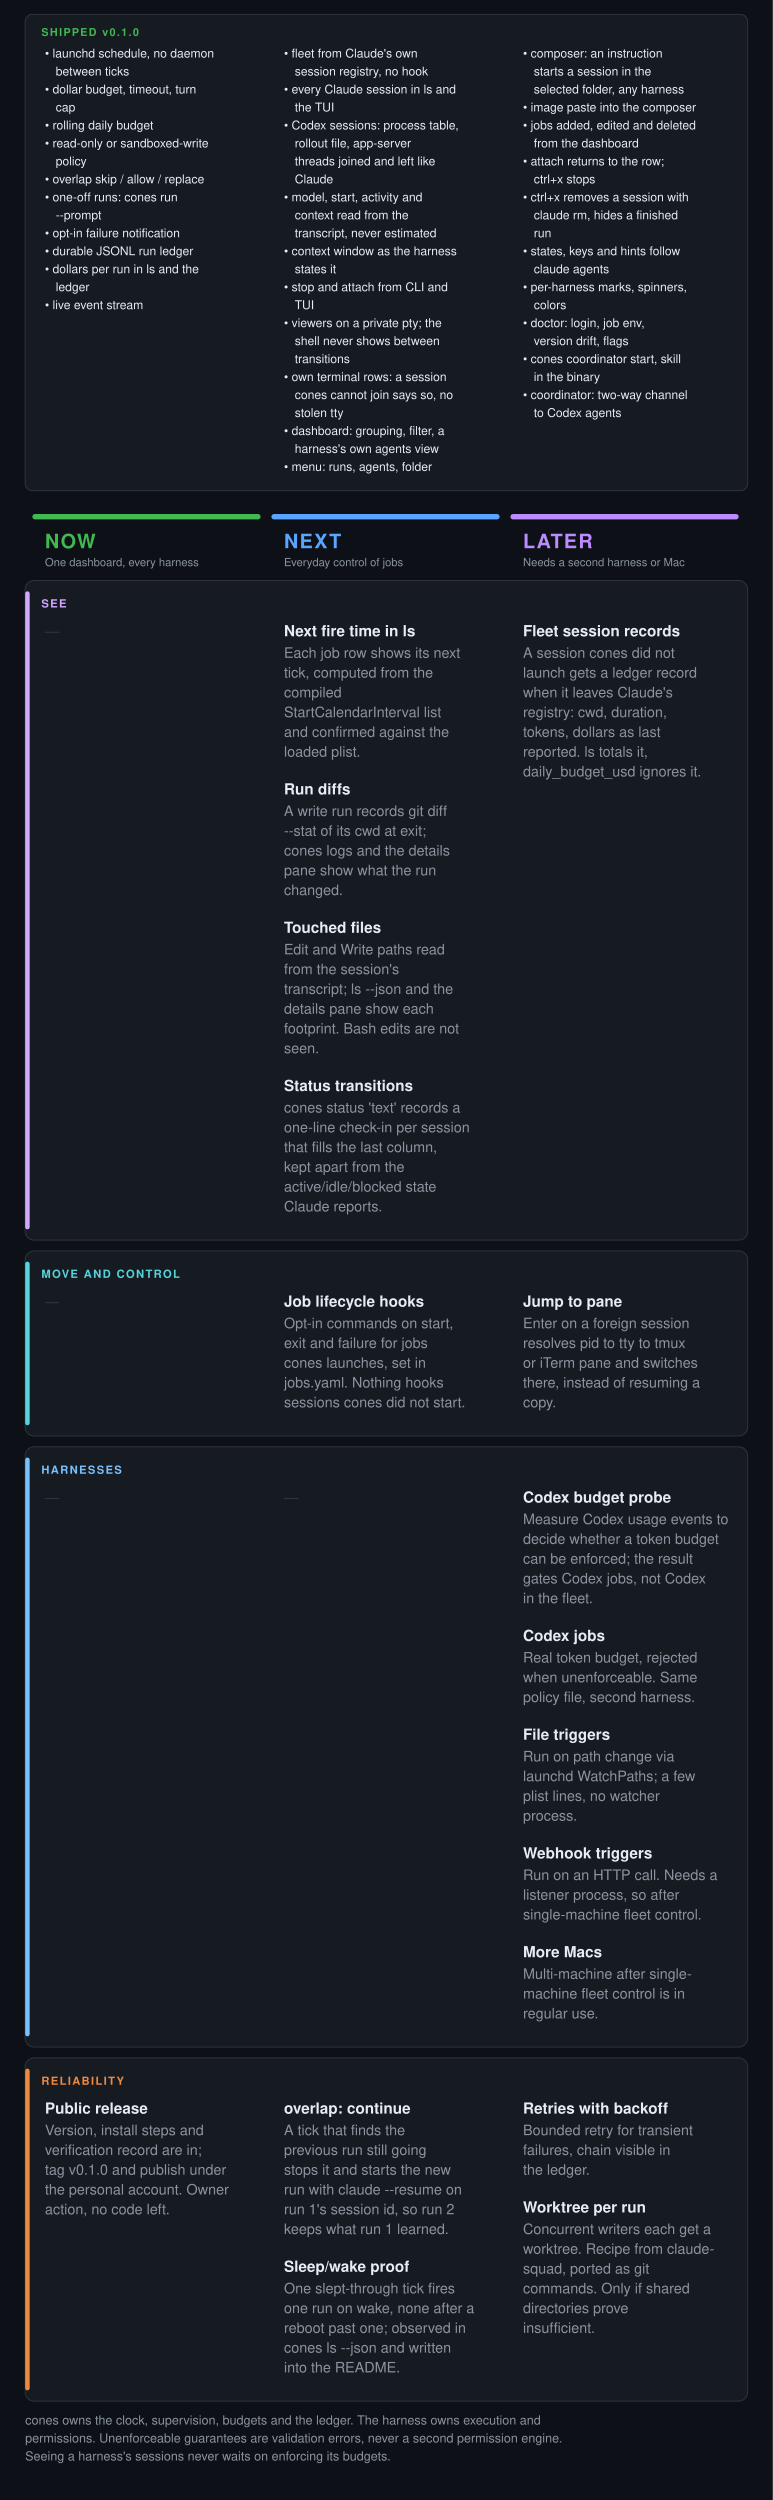
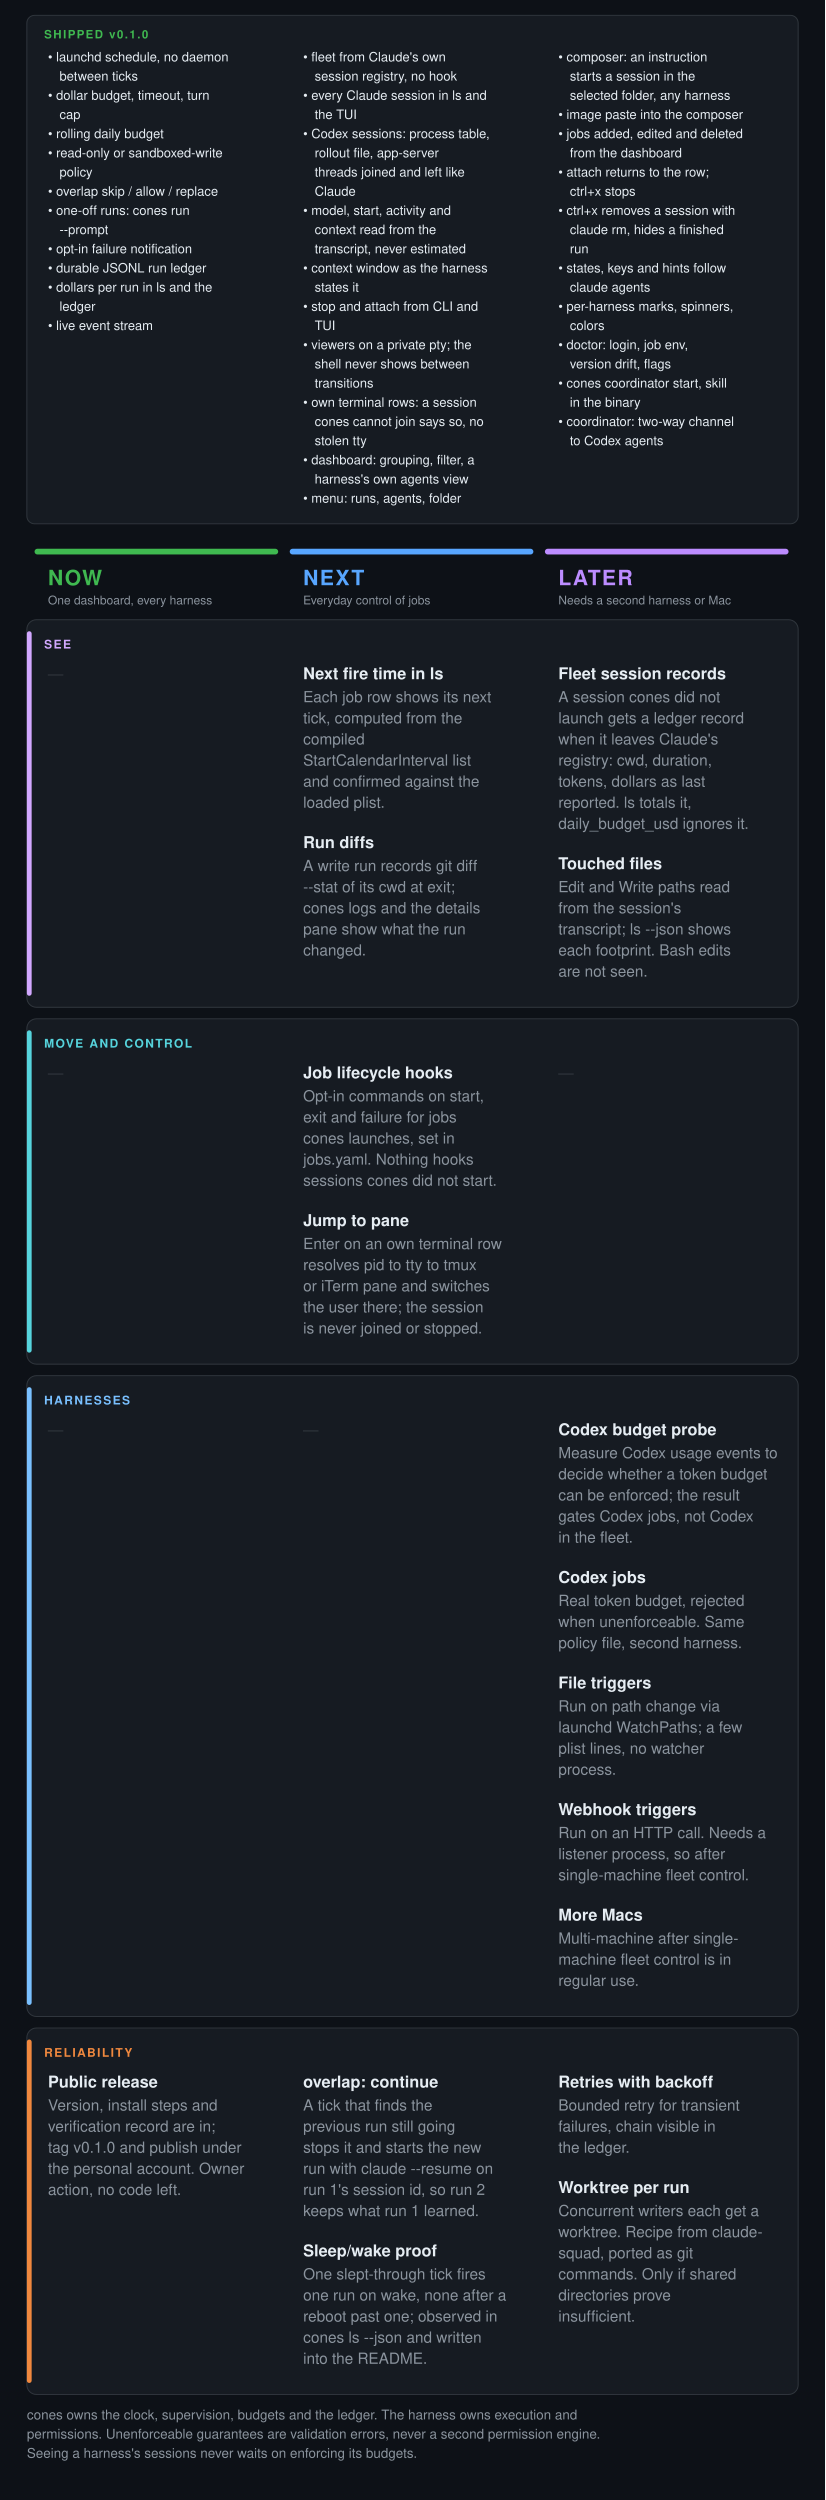
- <svg xmlns="http://www.w3.org/2000/svg" width="860" height="2782" viewBox="0 0 860 2782" font-family="-apple-system,BlinkMacSystemFont,Segoe UI,Helvetica,Arial,sans-serif">
-   <rect width="860" height="2782" fill="#0d1117" />
+ <svg xmlns="http://www.w3.org/2000/svg" width="860" height="2606" viewBox="0 0 860 2606" font-family="-apple-system,BlinkMacSystemFont,Segoe UI,Helvetica,Arial,sans-serif">
+   <rect width="860" height="2606" fill="#0d1117" />
  <rect x="28" y="16" width="804" height="530" rx="8" fill="#161b22" stroke="#30363d" />
  <text x="46" y="40" font-size="12" fill="#3fb950" font-weight="700" letter-spacing="1.5">SHIPPED  v0.1.0</text>
  <text x="50" y="64" font-size="13.5" fill="#e6edf3">• launchd schedule, no daemon</text>
  <text x="62" y="84" font-size="13.5" fill="#e6edf3">between ticks</text>
  <text x="50" y="104" font-size="13.5" fill="#e6edf3">• dollar budget, timeout, turn</text>
  <text x="62" y="124" font-size="13.5" fill="#e6edf3">cap</text>
  <text x="50" y="144" font-size="13.5" fill="#e6edf3">• rolling daily budget</text>
  <text x="50" y="164" font-size="13.5" fill="#e6edf3">• read-only or sandboxed-write</text>
  <text x="62" y="184" font-size="13.5" fill="#e6edf3">policy</text>
  <text x="50" y="204" font-size="13.5" fill="#e6edf3">• overlap skip / allow / replace</text>
  <text x="50" y="224" font-size="13.5" fill="#e6edf3">• one-off runs: cones run</text>
  <text x="62" y="244" font-size="13.5" fill="#e6edf3">--prompt</text>
  <text x="50" y="264" font-size="13.5" fill="#e6edf3">• opt-in failure notification</text>
  <text x="50" y="284" font-size="13.5" fill="#e6edf3">• durable JSONL run ledger</text>
  <text x="50" y="304" font-size="13.5" fill="#e6edf3">• dollars per run in ls and the</text>
  <text x="62" y="324" font-size="13.5" fill="#e6edf3">ledger</text>
  <text x="50" y="344" font-size="13.5" fill="#e6edf3">• live event stream</text>
  <text x="316" y="64" font-size="13.5" fill="#e6edf3">• fleet from Claude's own</text>
  <text x="328" y="84" font-size="13.5" fill="#e6edf3">session registry, no hook</text>
  <text x="316" y="104" font-size="13.5" fill="#e6edf3">• every Claude session in ls and</text>
  <text x="328" y="124" font-size="13.5" fill="#e6edf3">the TUI</text>
  <text x="316" y="144" font-size="13.5" fill="#e6edf3">• Codex sessions: process table,</text>
  <text x="328" y="164" font-size="13.5" fill="#e6edf3">rollout file, app-server</text>
  <text x="328" y="184" font-size="13.5" fill="#e6edf3">threads joined and left like</text>
  <text x="328" y="204" font-size="13.5" fill="#e6edf3">Claude</text>
  <text x="316" y="224" font-size="13.5" fill="#e6edf3">• model, start, activity and</text>
  <text x="328" y="244" font-size="13.5" fill="#e6edf3">context read from the</text>
  <text x="328" y="264" font-size="13.5" fill="#e6edf3">transcript, never estimated</text>
  <text x="316" y="284" font-size="13.5" fill="#e6edf3">• context window as the harness</text>
  <text x="328" y="304" font-size="13.5" fill="#e6edf3">states it</text>
  <text x="316" y="324" font-size="13.5" fill="#e6edf3">• stop and attach from CLI and</text>
  <text x="328" y="344" font-size="13.5" fill="#e6edf3">TUI</text>
  <text x="316" y="364" font-size="13.5" fill="#e6edf3">• viewers on a private pty; the</text>
  <text x="328" y="384" font-size="13.5" fill="#e6edf3">shell never shows between</text>
  <text x="328" y="404" font-size="13.5" fill="#e6edf3">transitions</text>
  <text x="316" y="424" font-size="13.5" fill="#e6edf3">• own terminal rows: a session</text>
  <text x="328" y="444" font-size="13.5" fill="#e6edf3">cones cannot join says so, no</text>
  <text x="328" y="464" font-size="13.5" fill="#e6edf3">stolen tty</text>
  <text x="316" y="484" font-size="13.5" fill="#e6edf3">• dashboard: grouping, filter, a</text>
  <text x="328" y="504" font-size="13.5" fill="#e6edf3">harness's own agents view</text>
  <text x="316" y="524" font-size="13.5" fill="#e6edf3">• menu: runs, agents, folder</text>
  <text x="582" y="64" font-size="13.5" fill="#e6edf3">• composer: an instruction</text>
  <text x="594" y="84" font-size="13.5" fill="#e6edf3">starts a session in the</text>
  <text x="594" y="104" font-size="13.5" fill="#e6edf3">selected folder, any harness</text>
  <text x="582" y="124" font-size="13.5" fill="#e6edf3">• image paste into the composer</text>
  <text x="582" y="144" font-size="13.5" fill="#e6edf3">• jobs added, edited and deleted</text>
  <text x="594" y="164" font-size="13.5" fill="#e6edf3">from the dashboard</text>
  <text x="582" y="184" font-size="13.5" fill="#e6edf3">• attach returns to the row;</text>
  <text x="594" y="204" font-size="13.5" fill="#e6edf3">ctrl+x stops</text>
  <text x="582" y="224" font-size="13.5" fill="#e6edf3">• ctrl+x removes a session with</text>
  <text x="594" y="244" font-size="13.5" fill="#e6edf3">claude rm, hides a finished</text>
  <text x="594" y="264" font-size="13.5" fill="#e6edf3">run</text>
  <text x="582" y="284" font-size="13.5" fill="#e6edf3">• states, keys and hints follow</text>
  <text x="594" y="304" font-size="13.5" fill="#e6edf3">claude agents</text>
  <text x="582" y="324" font-size="13.5" fill="#e6edf3">• per-harness marks, spinners,</text>
  <text x="594" y="344" font-size="13.5" fill="#e6edf3">colors</text>
  <text x="582" y="364" font-size="13.5" fill="#e6edf3">• doctor: login, job env,</text>
  <text x="594" y="384" font-size="13.5" fill="#e6edf3">version drift, flags</text>
  <text x="582" y="404" font-size="13.5" fill="#e6edf3">• cones coordinator start, skill</text>
  <text x="594" y="424" font-size="13.5" fill="#e6edf3">in the binary</text>
  <text x="582" y="444" font-size="13.5" fill="#e6edf3">• coordinator: two-way channel</text>
  <text x="594" y="464" font-size="13.5" fill="#e6edf3">to Codex agents</text>
  <rect x="36" y="572" width="254" height="6" rx="3" fill="#3fb950" />
  <text x="50" y="610" font-size="22" fill="#3fb950" font-weight="800" letter-spacing="1.5">NOW</text>
  <text x="50" y="630" font-size="12.5" fill="#8b949e">One dashboard, every harness</text>
  <rect x="302" y="572" width="254" height="6" rx="3" fill="#58a6ff" />
  <text x="316" y="610" font-size="22" fill="#58a6ff" font-weight="800" letter-spacing="1.5">NEXT</text>
  <text x="316" y="630" font-size="12.5" fill="#8b949e">Everyday control of jobs</text>
  <rect x="568" y="572" width="254" height="6" rx="3" fill="#bc8cff" />
  <text x="582" y="610" font-size="22" fill="#bc8cff" font-weight="800" letter-spacing="1.5">LATER</text>
  <text x="582" y="630" font-size="12.5" fill="#8b949e">Needs a second harness or Mac</text>
-   <rect x="28" y="646" width="804" height="734" rx="10" fill="#161b22" stroke="#30363d" />
-   <rect x="28" y="658" width="5" height="710" rx="2.5" fill="#d2a8ff" />
+   <rect x="28" y="646" width="804" height="404" rx="10" fill="#161b22" stroke="#30363d" />
+   <rect x="28" y="658" width="5" height="380" rx="2.5" fill="#d2a8ff" />
  <text x="46" y="676" font-size="12.5" fill="#d2a8ff" font-weight="700" letter-spacing="1.5">SEE</text>
  <text x="50" y="708" font-size="16" fill="#30363d">—</text>
  <text x="316" y="708" font-size="17" fill="#e6edf3" font-weight="700">Next fire time in ls</text>
  <text x="316" y="732" font-size="16" fill="#8b949e">Each job row shows its next</text>
  <text x="316" y="754" font-size="16" fill="#8b949e">tick, computed from the</text>
  <text x="316" y="776" font-size="16" fill="#8b949e">compiled</text>
  <text x="316" y="798" font-size="16" fill="#8b949e">StartCalendarInterval list</text>
  <text x="316" y="820" font-size="16" fill="#8b949e">and confirmed against the</text>
  <text x="316" y="842" font-size="16" fill="#8b949e">loaded plist.</text>
  <text x="316" y="884" font-size="17" fill="#e6edf3" font-weight="700">Run diffs</text>
  <text x="316" y="908" font-size="16" fill="#8b949e">A write run records git diff</text>
  <text x="316" y="930" font-size="16" fill="#8b949e">--stat of its cwd at exit;</text>
  <text x="316" y="952" font-size="16" fill="#8b949e">cones logs and the details</text>
  <text x="316" y="974" font-size="16" fill="#8b949e">pane show what the run</text>
  <text x="316" y="996" font-size="16" fill="#8b949e">changed.</text>
-   <text x="316" y="1038" font-size="17" fill="#e6edf3" font-weight="700">Touched files</text>
-   <text x="316" y="1062" font-size="16" fill="#8b949e">Edit and Write paths read</text>
-   <text x="316" y="1084" font-size="16" fill="#8b949e">from the session's</text>
-   <text x="316" y="1106" font-size="16" fill="#8b949e">transcript; ls --json and the</text>
-   <text x="316" y="1128" font-size="16" fill="#8b949e">details pane show each</text>
-   <text x="316" y="1150" font-size="16" fill="#8b949e">footprint. Bash edits are not</text>
-   <text x="316" y="1172" font-size="16" fill="#8b949e">seen.</text>
-   <text x="316" y="1214" font-size="17" fill="#e6edf3" font-weight="700">Status transitions</text>
-   <text x="316" y="1238" font-size="16" fill="#8b949e">cones status 'text' records a</text>
-   <text x="316" y="1260" font-size="16" fill="#8b949e">one-line check-in per session</text>
-   <text x="316" y="1282" font-size="16" fill="#8b949e">that fills the last column,</text>
-   <text x="316" y="1304" font-size="16" fill="#8b949e">kept apart from the</text>
-   <text x="316" y="1326" font-size="16" fill="#8b949e">active/idle/blocked state</text>
-   <text x="316" y="1348" font-size="16" fill="#8b949e">Claude reports.</text>
  <text x="582" y="708" font-size="17" fill="#e6edf3" font-weight="700">Fleet session records</text>
  <text x="582" y="732" font-size="16" fill="#8b949e">A session cones did not</text>
  <text x="582" y="754" font-size="16" fill="#8b949e">launch gets a ledger record</text>
  <text x="582" y="776" font-size="16" fill="#8b949e">when it leaves Claude's</text>
  <text x="582" y="798" font-size="16" fill="#8b949e">registry: cwd, duration,</text>
  <text x="582" y="820" font-size="16" fill="#8b949e">tokens, dollars as last</text>
  <text x="582" y="842" font-size="16" fill="#8b949e">reported. ls totals it,</text>
  <text x="582" y="864" font-size="16" fill="#8b949e">daily_budget_usd ignores it.</text>
-   <rect x="28" y="1392" width="804" height="206" rx="10" fill="#161b22" stroke="#30363d" />
-   <rect x="28" y="1404" width="5" height="182" rx="2.5" fill="#56d4dd" />
-   <text x="46" y="1422" font-size="12.5" fill="#56d4dd" font-weight="700" letter-spacing="1.5">MOVE AND CONTROL</text>
-   <text x="50" y="1454" font-size="16" fill="#30363d">—</text>
-   <text x="316" y="1454" font-size="17" fill="#e6edf3" font-weight="700">Job lifecycle hooks</text>
-   <text x="316" y="1478" font-size="16" fill="#8b949e">Opt-in commands on start,</text>
-   <text x="316" y="1500" font-size="16" fill="#8b949e">exit and failure for jobs</text>
-   <text x="316" y="1522" font-size="16" fill="#8b949e">cones launches, set in</text>
-   <text x="316" y="1544" font-size="16" fill="#8b949e">jobs.yaml. Nothing hooks</text>
-   <text x="316" y="1566" font-size="16" fill="#8b949e">sessions cones did not start.</text>
-   <text x="582" y="1454" font-size="17" fill="#e6edf3" font-weight="700">Jump to pane</text>
-   <text x="582" y="1478" font-size="16" fill="#8b949e">Enter on a foreign session</text>
-   <text x="582" y="1500" font-size="16" fill="#8b949e">resolves pid to tty to tmux</text>
-   <text x="582" y="1522" font-size="16" fill="#8b949e">or iTerm pane and switches</text>
-   <text x="582" y="1544" font-size="16" fill="#8b949e">there, instead of resuming a</text>
-   <text x="582" y="1566" font-size="16" fill="#8b949e">copy.</text>
-   <rect x="28" y="1610" width="804" height="668" rx="10" fill="#161b22" stroke="#30363d" />
-   <rect x="28" y="1622" width="5" height="644" rx="2.5" fill="#79c0ff" />
-   <text x="46" y="1640" font-size="12.5" fill="#79c0ff" font-weight="700" letter-spacing="1.5">HARNESSES</text>
-   <text x="50" y="1672" font-size="16" fill="#30363d">—</text>
-   <text x="316" y="1672" font-size="16" fill="#30363d">—</text>
-   <text x="582" y="1672" font-size="17" fill="#e6edf3" font-weight="700">Codex budget probe</text>
-   <text x="582" y="1696" font-size="16" fill="#8b949e">Measure Codex usage events to</text>
-   <text x="582" y="1718" font-size="16" fill="#8b949e">decide whether a token budget</text>
-   <text x="582" y="1740" font-size="16" fill="#8b949e">can be enforced; the result</text>
-   <text x="582" y="1762" font-size="16" fill="#8b949e">gates Codex jobs, not Codex</text>
-   <text x="582" y="1784" font-size="16" fill="#8b949e">in the fleet.</text>
-   <text x="582" y="1826" font-size="17" fill="#e6edf3" font-weight="700">Codex jobs</text>
-   <text x="582" y="1850" font-size="16" fill="#8b949e">Real token budget, rejected</text>
-   <text x="582" y="1872" font-size="16" fill="#8b949e">when unenforceable. Same</text>
-   <text x="582" y="1894" font-size="16" fill="#8b949e">policy file, second harness.</text>
-   <text x="582" y="1936" font-size="17" fill="#e6edf3" font-weight="700">File triggers</text>
-   <text x="582" y="1960" font-size="16" fill="#8b949e">Run on path change via</text>
-   <text x="582" y="1982" font-size="16" fill="#8b949e">launchd WatchPaths; a few</text>
-   <text x="582" y="2004" font-size="16" fill="#8b949e">plist lines, no watcher</text>
-   <text x="582" y="2026" font-size="16" fill="#8b949e">process.</text>
-   <text x="582" y="2068" font-size="17" fill="#e6edf3" font-weight="700">Webhook triggers</text>
-   <text x="582" y="2092" font-size="16" fill="#8b949e">Run on an HTTP call. Needs a</text>
-   <text x="582" y="2114" font-size="16" fill="#8b949e">listener process, so after</text>
-   <text x="582" y="2136" font-size="16" fill="#8b949e">single-machine fleet control.</text>
-   <text x="582" y="2178" font-size="17" fill="#e6edf3" font-weight="700">More Macs</text>
-   <text x="582" y="2202" font-size="16" fill="#8b949e">Multi-machine after single-</text>
-   <text x="582" y="2224" font-size="16" fill="#8b949e">machine fleet control is in</text>
-   <text x="582" y="2246" font-size="16" fill="#8b949e">regular use.</text>
-   <rect x="28" y="2290" width="804" height="382" rx="10" fill="#161b22" stroke="#30363d" />
-   <rect x="28" y="2302" width="5" height="358" rx="2.5" fill="#f0883e" />
-   <text x="46" y="2320" font-size="12.5" fill="#f0883e" font-weight="700" letter-spacing="1.5">RELIABILITY</text>
-   <text x="50" y="2352" font-size="17" fill="#e6edf3" font-weight="700">Public release</text>
-   <text x="50" y="2376" font-size="16" fill="#8b949e">Version, install steps and</text>
-   <text x="50" y="2398" font-size="16" fill="#8b949e">verification record are in;</text>
-   <text x="50" y="2420" font-size="16" fill="#8b949e">tag v0.1.0 and publish under</text>
-   <text x="50" y="2442" font-size="16" fill="#8b949e">the personal account. Owner</text>
-   <text x="50" y="2464" font-size="16" fill="#8b949e">action, no code left.</text>
-   <text x="316" y="2352" font-size="17" fill="#e6edf3" font-weight="700">overlap: continue</text>
-   <text x="316" y="2376" font-size="16" fill="#8b949e">A tick that finds the</text>
-   <text x="316" y="2398" font-size="16" fill="#8b949e">previous run still going</text>
-   <text x="316" y="2420" font-size="16" fill="#8b949e">stops it and starts the new</text>
-   <text x="316" y="2442" font-size="16" fill="#8b949e">run with claude --resume on</text>
-   <text x="316" y="2464" font-size="16" fill="#8b949e">run 1's session id, so run 2</text>
-   <text x="316" y="2486" font-size="16" fill="#8b949e">keeps what run 1 learned.</text>
-   <text x="316" y="2528" font-size="17" fill="#e6edf3" font-weight="700">Sleep/wake proof</text>
-   <text x="316" y="2552" font-size="16" fill="#8b949e">One slept-through tick fires</text>
-   <text x="316" y="2574" font-size="16" fill="#8b949e">one run on wake, none after a</text>
-   <text x="316" y="2596" font-size="16" fill="#8b949e">reboot past one; observed in</text>
-   <text x="316" y="2618" font-size="16" fill="#8b949e">cones ls --json and written</text>
-   <text x="316" y="2640" font-size="16" fill="#8b949e">into the README.</text>
-   <text x="582" y="2352" font-size="17" fill="#e6edf3" font-weight="700">Retries with backoff</text>
-   <text x="582" y="2376" font-size="16" fill="#8b949e">Bounded retry for transient</text>
-   <text x="582" y="2398" font-size="16" fill="#8b949e">failures, chain visible in</text>
-   <text x="582" y="2420" font-size="16" fill="#8b949e">the ledger.</text>
-   <text x="582" y="2462" font-size="17" fill="#e6edf3" font-weight="700">Worktree per run</text>
-   <text x="582" y="2486" font-size="16" fill="#8b949e">Concurrent writers each get a</text>
-   <text x="582" y="2508" font-size="16" fill="#8b949e">worktree. Recipe from claude-</text>
-   <text x="582" y="2530" font-size="16" fill="#8b949e">squad, ported as git</text>
-   <text x="582" y="2552" font-size="16" fill="#8b949e">commands. Only if shared</text>
-   <text x="582" y="2574" font-size="16" fill="#8b949e">directories prove</text>
-   <text x="582" y="2596" font-size="16" fill="#8b949e">insufficient.</text>
-   <text x="28" y="2698" font-size="14" fill="#8b949e">cones owns the clock, supervision, budgets and the ledger. The harness owns execution and</text>
-   <text x="28" y="2718" font-size="14" fill="#8b949e">permissions. Unenforceable guarantees are validation errors, never a second permission engine.</text>
-   <text x="28" y="2738" font-size="14" fill="#8b949e">Seeing a harness's sessions never waits on enforcing its budgets.</text>
+   <text x="582" y="906" font-size="17" fill="#e6edf3" font-weight="700">Touched files</text>
+   <text x="582" y="930" font-size="16" fill="#8b949e">Edit and Write paths read</text>
+   <text x="582" y="952" font-size="16" fill="#8b949e">from the session's</text>
+   <text x="582" y="974" font-size="16" fill="#8b949e">transcript; ls --json shows</text>
+   <text x="582" y="996" font-size="16" fill="#8b949e">each footprint. Bash edits</text>
+   <text x="582" y="1018" font-size="16" fill="#8b949e">are not seen.</text>
+   <rect x="28" y="1062" width="804" height="360" rx="10" fill="#161b22" stroke="#30363d" />
+   <rect x="28" y="1074" width="5" height="336" rx="2.5" fill="#56d4dd" />
+   <text x="46" y="1092" font-size="12.5" fill="#56d4dd" font-weight="700" letter-spacing="1.5">MOVE AND CONTROL</text>
+   <text x="50" y="1124" font-size="16" fill="#30363d">—</text>
+   <text x="316" y="1124" font-size="17" fill="#e6edf3" font-weight="700">Job lifecycle hooks</text>
+   <text x="316" y="1148" font-size="16" fill="#8b949e">Opt-in commands on start,</text>
+   <text x="316" y="1170" font-size="16" fill="#8b949e">exit and failure for jobs</text>
+   <text x="316" y="1192" font-size="16" fill="#8b949e">cones launches, set in</text>
+   <text x="316" y="1214" font-size="16" fill="#8b949e">jobs.yaml. Nothing hooks</text>
+   <text x="316" y="1236" font-size="16" fill="#8b949e">sessions cones did not start.</text>
+   <text x="316" y="1278" font-size="17" fill="#e6edf3" font-weight="700">Jump to pane</text>
+   <text x="316" y="1302" font-size="16" fill="#8b949e">Enter on an own terminal row</text>
+   <text x="316" y="1324" font-size="16" fill="#8b949e">resolves pid to tty to tmux</text>
+   <text x="316" y="1346" font-size="16" fill="#8b949e">or iTerm pane and switches</text>
+   <text x="316" y="1368" font-size="16" fill="#8b949e">the user there; the session</text>
+   <text x="316" y="1390" font-size="16" fill="#8b949e">is never joined or stopped.</text>
+   <text x="582" y="1124" font-size="16" fill="#30363d">—</text>
+   <rect x="28" y="1434" width="804" height="668" rx="10" fill="#161b22" stroke="#30363d" />
+   <rect x="28" y="1446" width="5" height="644" rx="2.5" fill="#79c0ff" />
+   <text x="46" y="1464" font-size="12.5" fill="#79c0ff" font-weight="700" letter-spacing="1.5">HARNESSES</text>
+   <text x="50" y="1496" font-size="16" fill="#30363d">—</text>
+   <text x="316" y="1496" font-size="16" fill="#30363d">—</text>
+   <text x="582" y="1496" font-size="17" fill="#e6edf3" font-weight="700">Codex budget probe</text>
+   <text x="582" y="1520" font-size="16" fill="#8b949e">Measure Codex usage events to</text>
+   <text x="582" y="1542" font-size="16" fill="#8b949e">decide whether a token budget</text>
+   <text x="582" y="1564" font-size="16" fill="#8b949e">can be enforced; the result</text>
+   <text x="582" y="1586" font-size="16" fill="#8b949e">gates Codex jobs, not Codex</text>
+   <text x="582" y="1608" font-size="16" fill="#8b949e">in the fleet.</text>
+   <text x="582" y="1650" font-size="17" fill="#e6edf3" font-weight="700">Codex jobs</text>
+   <text x="582" y="1674" font-size="16" fill="#8b949e">Real token budget, rejected</text>
+   <text x="582" y="1696" font-size="16" fill="#8b949e">when unenforceable. Same</text>
+   <text x="582" y="1718" font-size="16" fill="#8b949e">policy file, second harness.</text>
+   <text x="582" y="1760" font-size="17" fill="#e6edf3" font-weight="700">File triggers</text>
+   <text x="582" y="1784" font-size="16" fill="#8b949e">Run on path change via</text>
+   <text x="582" y="1806" font-size="16" fill="#8b949e">launchd WatchPaths; a few</text>
+   <text x="582" y="1828" font-size="16" fill="#8b949e">plist lines, no watcher</text>
+   <text x="582" y="1850" font-size="16" fill="#8b949e">process.</text>
+   <text x="582" y="1892" font-size="17" fill="#e6edf3" font-weight="700">Webhook triggers</text>
+   <text x="582" y="1916" font-size="16" fill="#8b949e">Run on an HTTP call. Needs a</text>
+   <text x="582" y="1938" font-size="16" fill="#8b949e">listener process, so after</text>
+   <text x="582" y="1960" font-size="16" fill="#8b949e">single-machine fleet control.</text>
+   <text x="582" y="2002" font-size="17" fill="#e6edf3" font-weight="700">More Macs</text>
+   <text x="582" y="2026" font-size="16" fill="#8b949e">Multi-machine after single-</text>
+   <text x="582" y="2048" font-size="16" fill="#8b949e">machine fleet control is in</text>
+   <text x="582" y="2070" font-size="16" fill="#8b949e">regular use.</text>
+   <rect x="28" y="2114" width="804" height="382" rx="10" fill="#161b22" stroke="#30363d" />
+   <rect x="28" y="2126" width="5" height="358" rx="2.5" fill="#f0883e" />
+   <text x="46" y="2144" font-size="12.5" fill="#f0883e" font-weight="700" letter-spacing="1.5">RELIABILITY</text>
+   <text x="50" y="2176" font-size="17" fill="#e6edf3" font-weight="700">Public release</text>
+   <text x="50" y="2200" font-size="16" fill="#8b949e">Version, install steps and</text>
+   <text x="50" y="2222" font-size="16" fill="#8b949e">verification record are in;</text>
+   <text x="50" y="2244" font-size="16" fill="#8b949e">tag v0.1.0 and publish under</text>
+   <text x="50" y="2266" font-size="16" fill="#8b949e">the personal account. Owner</text>
+   <text x="50" y="2288" font-size="16" fill="#8b949e">action, no code left.</text>
+   <text x="316" y="2176" font-size="17" fill="#e6edf3" font-weight="700">overlap: continue</text>
+   <text x="316" y="2200" font-size="16" fill="#8b949e">A tick that finds the</text>
+   <text x="316" y="2222" font-size="16" fill="#8b949e">previous run still going</text>
+   <text x="316" y="2244" font-size="16" fill="#8b949e">stops it and starts the new</text>
+   <text x="316" y="2266" font-size="16" fill="#8b949e">run with claude --resume on</text>
+   <text x="316" y="2288" font-size="16" fill="#8b949e">run 1's session id, so run 2</text>
+   <text x="316" y="2310" font-size="16" fill="#8b949e">keeps what run 1 learned.</text>
+   <text x="316" y="2352" font-size="17" fill="#e6edf3" font-weight="700">Sleep/wake proof</text>
+   <text x="316" y="2376" font-size="16" fill="#8b949e">One slept-through tick fires</text>
+   <text x="316" y="2398" font-size="16" fill="#8b949e">one run on wake, none after a</text>
+   <text x="316" y="2420" font-size="16" fill="#8b949e">reboot past one; observed in</text>
+   <text x="316" y="2442" font-size="16" fill="#8b949e">cones ls --json and written</text>
+   <text x="316" y="2464" font-size="16" fill="#8b949e">into the README.</text>
+   <text x="582" y="2176" font-size="17" fill="#e6edf3" font-weight="700">Retries with backoff</text>
+   <text x="582" y="2200" font-size="16" fill="#8b949e">Bounded retry for transient</text>
+   <text x="582" y="2222" font-size="16" fill="#8b949e">failures, chain visible in</text>
+   <text x="582" y="2244" font-size="16" fill="#8b949e">the ledger.</text>
+   <text x="582" y="2286" font-size="17" fill="#e6edf3" font-weight="700">Worktree per run</text>
+   <text x="582" y="2310" font-size="16" fill="#8b949e">Concurrent writers each get a</text>
+   <text x="582" y="2332" font-size="16" fill="#8b949e">worktree. Recipe from claude-</text>
+   <text x="582" y="2354" font-size="16" fill="#8b949e">squad, ported as git</text>
+   <text x="582" y="2376" font-size="16" fill="#8b949e">commands. Only if shared</text>
+   <text x="582" y="2398" font-size="16" fill="#8b949e">directories prove</text>
+   <text x="582" y="2420" font-size="16" fill="#8b949e">insufficient.</text>
+   <text x="28" y="2522" font-size="14" fill="#8b949e">cones owns the clock, supervision, budgets and the ledger. The harness owns execution and</text>
+   <text x="28" y="2542" font-size="14" fill="#8b949e">permissions. Unenforceable guarantees are validation errors, never a second permission engine.</text>
+   <text x="28" y="2562" font-size="14" fill="#8b949e">Seeing a harness's sessions never waits on enforcing its budgets.</text>
</svg>
